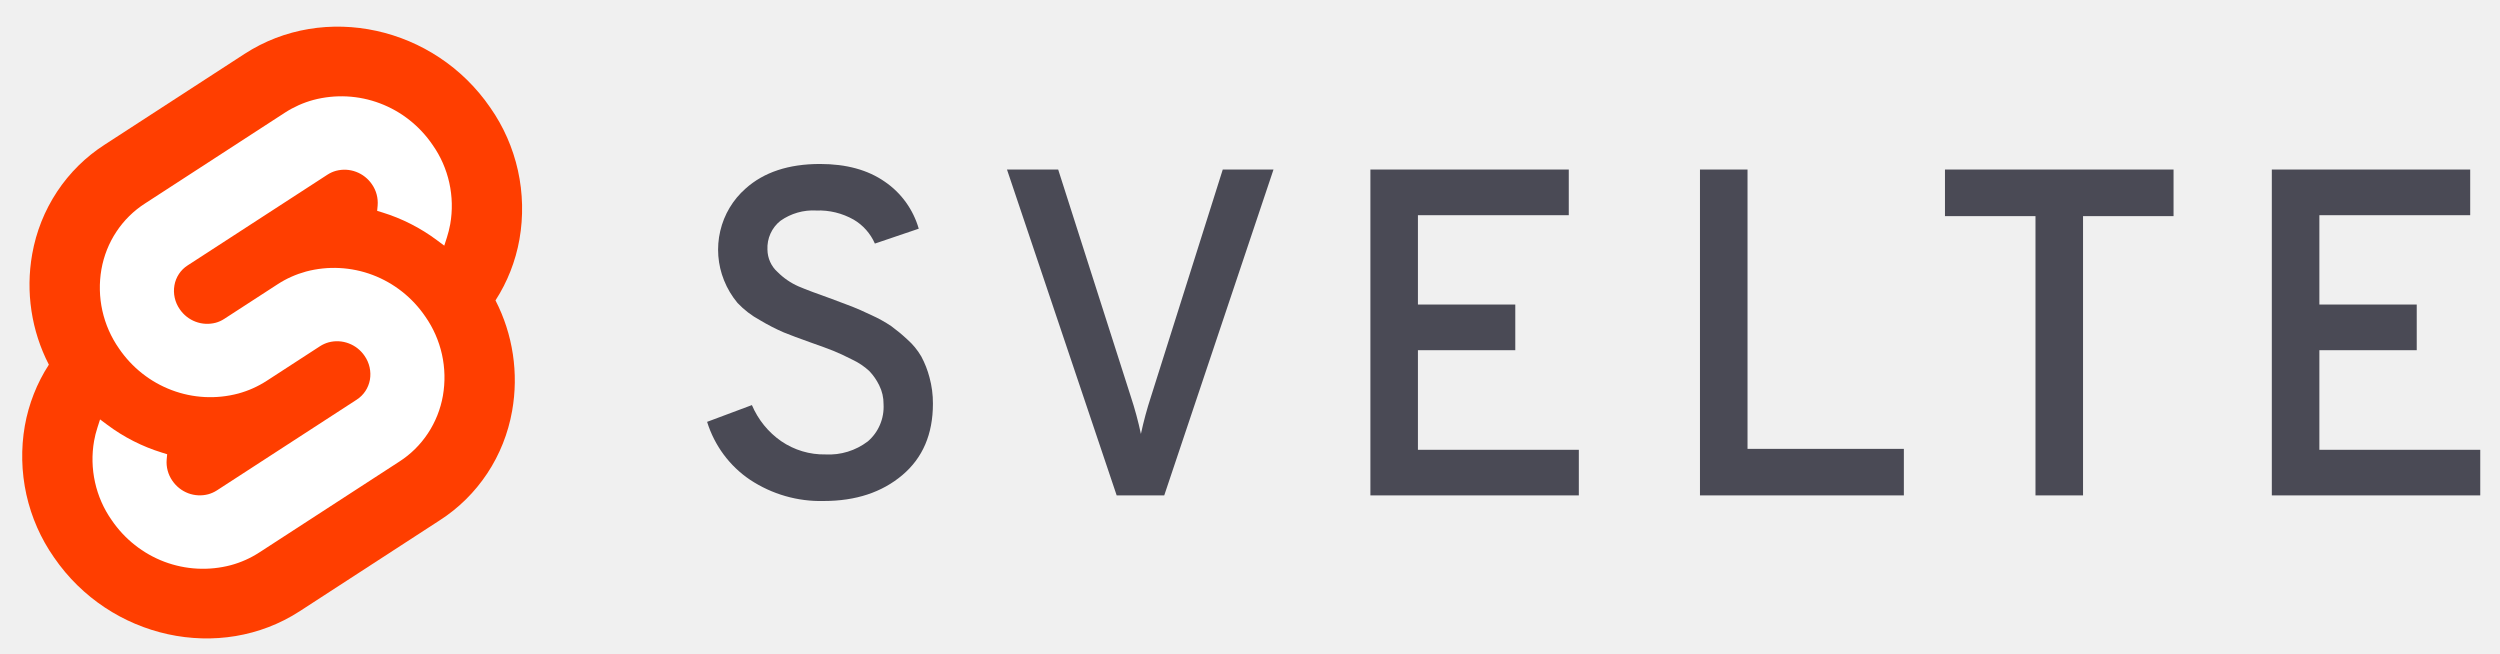
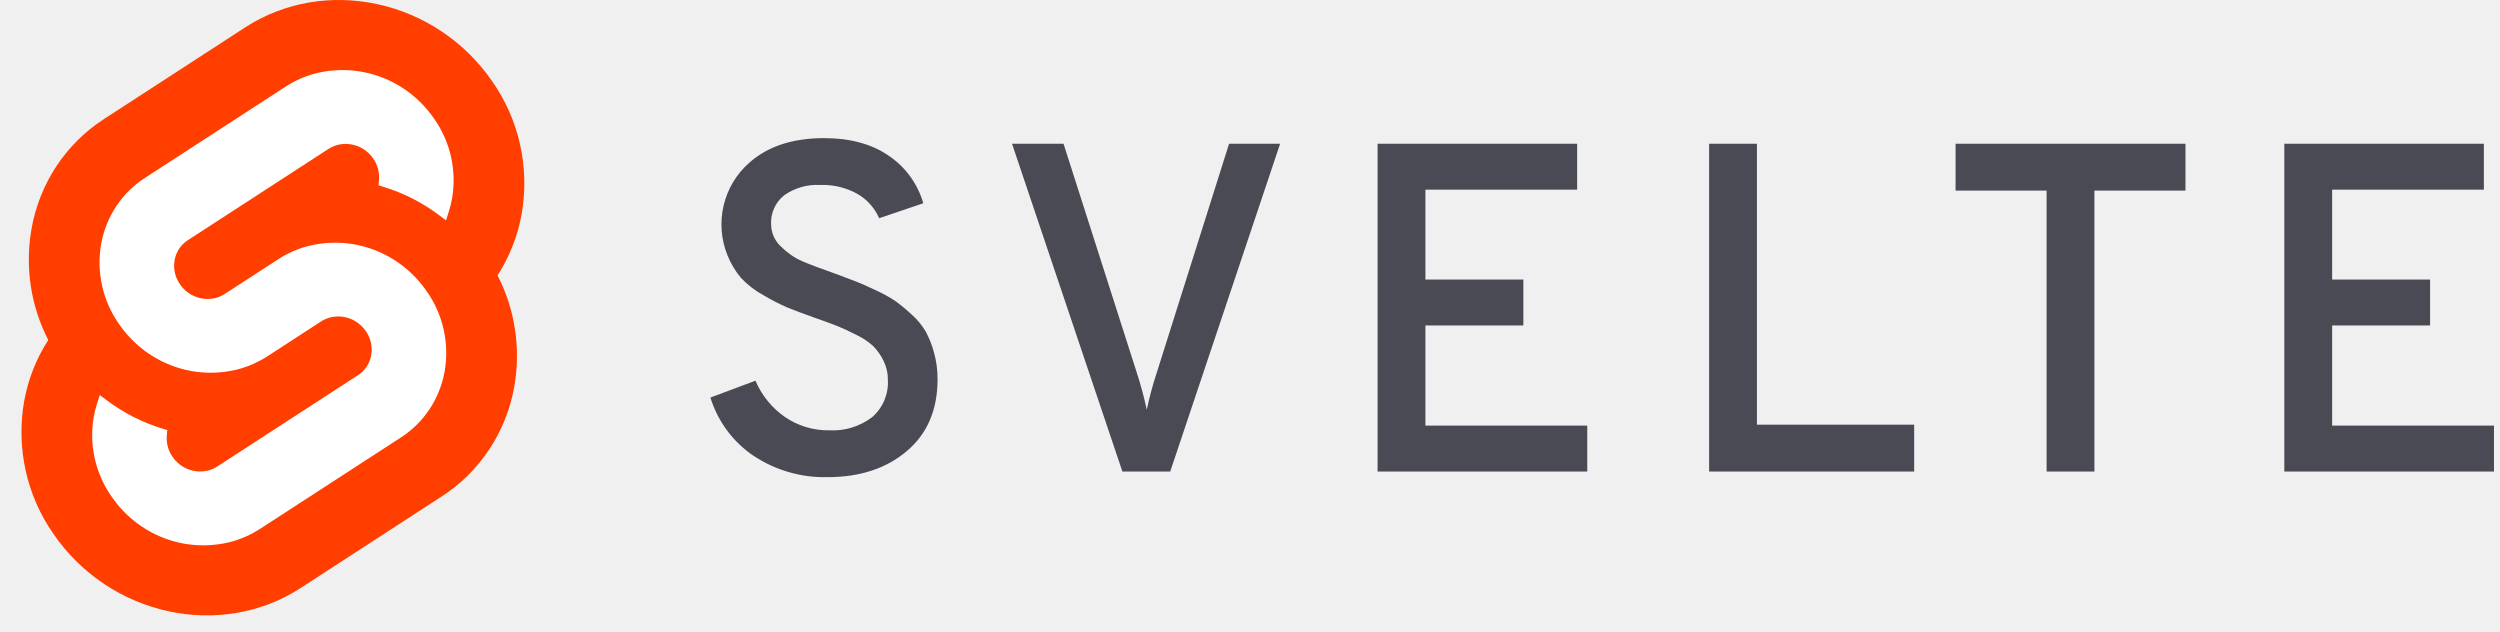
- <svg xmlns="http://www.w3.org/2000/svg" width="88" height="23" viewBox="0 0 88 23" fill="none">
-   <path d="M28.994 17.635C28.076 17.658 27.173 17.398 26.403 16.889C25.684 16.406 25.15 15.686 24.89 14.849L26.467 14.259C26.686 14.773 27.043 15.214 27.497 15.529C27.958 15.844 28.503 16.007 29.058 15.996C29.591 16.025 30.118 15.863 30.546 15.538C30.733 15.378 30.88 15.177 30.976 14.949C31.073 14.722 31.115 14.474 31.101 14.227C31.104 13.996 31.051 13.769 30.948 13.563C30.859 13.379 30.742 13.211 30.602 13.063C30.425 12.899 30.225 12.764 30.007 12.662C29.739 12.525 29.516 12.422 29.339 12.351C29.162 12.28 28.902 12.184 28.559 12.064C28.13 11.911 27.808 11.791 27.593 11.703C27.303 11.578 27.021 11.432 26.749 11.269C26.456 11.111 26.19 10.906 25.96 10.663C25.762 10.425 25.601 10.157 25.486 9.868C25.264 9.317 25.217 8.709 25.353 8.13C25.488 7.551 25.799 7.03 26.242 6.64C26.886 6.061 27.76 5.772 28.865 5.772C29.787 5.772 30.546 5.979 31.142 6.394C31.72 6.786 32.144 7.372 32.34 8.05L30.796 8.574C30.64 8.219 30.378 7.923 30.047 7.73C29.647 7.504 29.194 7.393 28.736 7.41C28.287 7.384 27.843 7.511 27.473 7.771C27.322 7.89 27.201 8.045 27.121 8.222C27.041 8.398 27.005 8.592 27.014 8.787C27.016 8.936 27.048 9.083 27.109 9.218C27.17 9.354 27.258 9.475 27.368 9.573C27.582 9.788 27.833 9.96 28.108 10.081C28.366 10.191 28.758 10.338 29.283 10.524C29.605 10.644 29.843 10.734 29.999 10.794C30.154 10.854 30.383 10.955 30.683 11.097C30.924 11.206 31.155 11.334 31.375 11.482C31.571 11.626 31.759 11.782 31.938 11.949C32.132 12.12 32.298 12.322 32.429 12.547C32.554 12.78 32.651 13.028 32.718 13.284C32.8 13.586 32.841 13.898 32.839 14.21C32.839 15.281 32.48 16.119 31.761 16.725C31.042 17.332 30.12 17.635 28.994 17.635ZM39.307 17.438L35.446 5.968H37.248L39.806 13.965C39.948 14.395 40.066 14.832 40.16 15.275C40.255 14.832 40.373 14.395 40.514 13.965L43.041 5.968H44.827L40.981 17.438H39.307ZM48.238 17.438V5.968H55.221V7.574H49.911V10.72H53.338V12.326H49.911V15.832H55.575V17.438H48.238ZM59.839 17.438V5.968H61.513V15.8H67.016V17.438L59.839 17.438ZM73.323 7.607V17.438H71.649V7.607H68.463V5.968H76.509V7.607L73.323 7.607ZM79.968 17.438V5.968H86.951V7.574H81.642V10.72H85.069V12.326H81.642V15.832H87.305V17.438H79.968Z" fill="#4A4A55" />
-   <path d="M17.257 3.787C15.293 0.925 11.415 0.077 8.61 1.896L3.685 5.092C3.02 5.519 2.449 6.081 2.01 6.745C1.57 7.409 1.272 8.158 1.133 8.946C0.898 10.273 1.104 11.642 1.72 12.836C1.298 13.488 1.011 14.219 0.874 14.987C0.734 15.79 0.753 16.614 0.929 17.411C1.106 18.207 1.437 18.959 1.903 19.624C3.867 22.486 7.746 23.334 10.55 21.515L15.474 18.318C16.14 17.892 16.71 17.329 17.15 16.666C17.59 16.002 17.888 15.252 18.027 14.464C18.262 13.137 18.056 11.768 17.441 10.574C17.862 9.923 18.149 9.191 18.285 8.424C18.426 7.62 18.407 6.796 18.231 6C18.054 5.204 17.723 4.451 17.257 3.787" fill="#FF3E00" />
-   <path d="M8.129 19.893C7.354 20.098 6.536 20.056 5.785 19.773C5.034 19.489 4.387 18.978 3.931 18.308C3.65 17.909 3.451 17.456 3.345 16.977C3.239 16.498 3.227 16.003 3.312 15.52C3.34 15.361 3.38 15.204 3.43 15.051L3.522 14.763L3.775 14.952C4.357 15.388 5.009 15.719 5.701 15.932L5.884 15.989L5.867 16.175C5.845 16.439 5.915 16.703 6.066 16.92C6.203 17.122 6.398 17.276 6.624 17.362C6.85 17.447 7.097 17.46 7.33 17.398C7.437 17.369 7.539 17.323 7.633 17.263L12.558 14.067C12.678 13.989 12.782 13.887 12.861 13.767C12.941 13.647 12.995 13.511 13.021 13.368C13.046 13.223 13.042 13.073 13.01 12.929C12.978 12.785 12.918 12.649 12.834 12.528C12.697 12.326 12.502 12.172 12.275 12.087C12.049 12.001 11.803 11.988 11.569 12.05C11.463 12.079 11.361 12.125 11.267 12.185L9.388 13.405C9.079 13.605 8.742 13.756 8.388 13.852C7.613 14.058 6.794 14.016 6.044 13.732C5.293 13.449 4.645 12.938 4.189 12.268C3.909 11.868 3.71 11.416 3.603 10.937C3.497 10.458 3.486 9.962 3.57 9.479C3.654 9.005 3.833 8.554 4.098 8.155C4.362 7.756 4.705 7.418 5.105 7.162L10.03 3.965C10.339 3.765 10.677 3.614 11.031 3.518C11.806 3.313 12.624 3.354 13.375 3.638C14.126 3.921 14.773 4.433 15.229 5.103C15.51 5.502 15.709 5.954 15.815 6.433C15.921 6.912 15.933 7.408 15.848 7.891C15.819 8.05 15.78 8.206 15.731 8.359L15.638 8.647L15.386 8.459C14.803 8.023 14.151 7.691 13.459 7.478L13.276 7.422L13.293 7.236C13.315 6.971 13.245 6.707 13.094 6.49C12.957 6.288 12.762 6.134 12.536 6.049C12.31 5.963 12.063 5.951 11.83 6.012C11.723 6.041 11.621 6.087 11.527 6.148L6.602 9.344C6.482 9.421 6.378 9.523 6.299 9.643C6.219 9.764 6.165 9.899 6.14 10.042C6.114 10.188 6.118 10.337 6.15 10.482C6.182 10.626 6.242 10.762 6.326 10.883C6.463 11.085 6.658 11.239 6.884 11.324C7.111 11.41 7.357 11.422 7.591 11.361C7.698 11.332 7.8 11.286 7.893 11.225L9.772 10.006C10.081 9.805 10.418 9.655 10.772 9.558C11.547 9.353 12.366 9.395 13.116 9.678C13.867 9.962 14.515 10.473 14.971 11.143C15.251 11.543 15.45 11.995 15.557 12.474C15.663 12.953 15.674 13.448 15.59 13.932C15.506 14.405 15.327 14.856 15.062 15.255C14.798 15.654 14.455 15.993 14.055 16.249L9.13 19.445C8.821 19.646 8.483 19.797 8.129 19.893" fill="white" />
+ <svg xmlns="http://www.w3.org/2000/svg" width="91" height="23" viewBox="0 0 91 23" fill="none">
+   <path d="M30.127 17.368C29.172 17.393 28.233 17.122 27.432 16.593C26.684 16.09 26.128 15.341 25.859 14.471L27.499 13.857C27.726 14.392 28.098 14.85 28.57 15.178C29.05 15.505 29.617 15.675 30.194 15.664C30.749 15.693 31.296 15.524 31.742 15.187C31.936 15.021 32.089 14.811 32.189 14.575C32.289 14.338 32.334 14.081 32.319 13.823C32.322 13.583 32.267 13.347 32.16 13.133C32.068 12.942 31.946 12.766 31.8 12.613C31.616 12.442 31.407 12.301 31.181 12.195C30.902 12.053 30.671 11.945 30.487 11.871C30.302 11.798 30.032 11.698 29.675 11.573C29.228 11.414 28.894 11.289 28.671 11.198C28.368 11.067 28.075 10.916 27.792 10.747C27.488 10.582 27.211 10.369 26.972 10.116C26.765 9.869 26.599 9.59 26.478 9.289C26.247 8.716 26.199 8.084 26.34 7.481C26.481 6.879 26.805 6.337 27.265 5.932C27.934 5.33 28.844 5.029 29.993 5.028C30.952 5.028 31.742 5.244 32.361 5.676C32.962 6.083 33.404 6.693 33.608 7.398L32.001 7.943C31.84 7.574 31.567 7.266 31.223 7.065C30.807 6.83 30.335 6.715 29.859 6.733C29.392 6.706 28.93 6.837 28.545 7.108C28.388 7.232 28.262 7.393 28.18 7.577C28.096 7.761 28.058 7.962 28.068 8.164C28.07 8.32 28.103 8.473 28.166 8.614C28.23 8.755 28.322 8.88 28.436 8.983C28.659 9.206 28.92 9.385 29.206 9.511C29.474 9.625 29.881 9.778 30.428 9.971C30.763 10.096 31.011 10.19 31.173 10.252C31.334 10.315 31.572 10.42 31.884 10.568C32.135 10.681 32.375 10.815 32.604 10.968C32.808 11.118 33.004 11.28 33.19 11.454C33.391 11.632 33.564 11.842 33.7 12.076C33.83 12.319 33.931 12.576 34.001 12.843C34.087 13.156 34.129 13.48 34.127 13.806C34.127 14.92 33.753 15.792 33.005 16.422C32.258 17.053 31.298 17.368 30.127 17.368ZM40.855 17.164L36.838 5.233H38.713L41.374 13.55C41.521 13.998 41.644 14.453 41.742 14.914C41.84 14.453 41.963 13.998 42.111 13.55L44.738 5.233H46.596L42.596 17.164H40.855ZM50.144 17.164V5.233H57.408V6.903H51.885V10.176H55.45V11.846H51.885V15.493H57.776V17.164H50.144ZM62.212 17.164V5.233H63.952V15.459H69.676V17.164L62.212 17.164ZM76.237 6.937V17.164H74.496V6.937H71.183V5.233H79.551V6.937L76.237 6.937ZM83.149 17.164V5.233H90.413V6.903H84.89V10.176H88.455V11.846H84.89V15.493H90.781V17.164H83.149Z" fill="#4A4A55" />
+   <path d="M17.919 2.964C15.876 -0.013 11.842 -0.896 8.925 0.997L3.802 4.322C3.11 4.765 2.516 5.351 2.059 6.041C1.602 6.731 1.291 7.511 1.147 8.33C0.903 9.711 1.117 11.135 1.757 12.377C1.319 13.054 1.02 13.815 0.878 14.613C0.732 15.449 0.752 16.307 0.935 17.135C1.119 17.963 1.463 18.746 1.948 19.437C3.991 22.414 8.025 23.296 10.942 21.404L16.065 18.079C16.757 17.636 17.35 17.05 17.808 16.36C18.265 15.67 18.576 14.89 18.72 14.07C18.964 12.69 18.75 11.266 18.11 10.024C18.548 9.346 18.847 8.585 18.989 7.787C19.135 6.951 19.115 6.094 18.932 5.266C18.748 4.437 18.404 3.655 17.919 2.964" fill="#FF3E00" />
+   <path d="M8.424 19.717C7.618 19.93 6.767 19.887 5.986 19.592C5.205 19.297 4.532 18.765 4.057 18.068C3.766 17.653 3.558 17.182 3.448 16.684C3.337 16.186 3.326 15.67 3.414 15.168C3.443 15.003 3.484 14.84 3.536 14.681L3.632 14.381L3.895 14.577C4.501 15.031 5.179 15.376 5.899 15.597L6.089 15.656L6.072 15.849C6.048 16.124 6.122 16.399 6.278 16.625C6.421 16.835 6.624 16.995 6.859 17.084C7.094 17.173 7.351 17.186 7.593 17.122C7.705 17.091 7.811 17.044 7.908 16.981L13.031 13.656C13.156 13.576 13.264 13.47 13.347 13.345C13.43 13.22 13.486 13.079 13.512 12.93C13.539 12.779 13.535 12.623 13.502 12.473C13.468 12.323 13.406 12.181 13.318 12.056C13.175 11.846 12.973 11.686 12.737 11.597C12.502 11.508 12.246 11.495 12.003 11.559C11.892 11.589 11.786 11.636 11.688 11.7L9.734 12.969C9.412 13.177 9.061 13.334 8.693 13.434C7.887 13.647 7.036 13.604 6.255 13.309C5.474 13.014 4.801 12.482 4.326 11.785C4.034 11.37 3.827 10.899 3.717 10.401C3.606 9.903 3.594 9.387 3.682 8.885C3.769 8.392 3.956 7.923 4.231 7.508C4.506 7.093 4.863 6.741 5.279 6.474L10.402 3.15C10.723 2.941 11.074 2.784 11.443 2.684C12.249 2.47 13.1 2.514 13.881 2.809C14.662 3.104 15.335 3.635 15.81 4.332C16.102 4.748 16.309 5.218 16.419 5.716C16.53 6.215 16.541 6.73 16.453 7.233C16.424 7.398 16.383 7.561 16.331 7.72L16.235 8.02L15.972 7.824C15.366 7.37 14.688 7.025 13.968 6.804L13.778 6.745L13.795 6.551C13.818 6.276 13.745 6.001 13.589 5.776C13.446 5.566 13.243 5.405 13.008 5.317C12.773 5.228 12.517 5.214 12.274 5.279C12.162 5.309 12.056 5.356 11.959 5.419L6.836 8.744C6.711 8.824 6.603 8.93 6.52 9.055C6.438 9.181 6.381 9.322 6.355 9.47C6.329 9.622 6.332 9.777 6.365 9.927C6.399 10.077 6.461 10.219 6.549 10.345C6.692 10.555 6.894 10.715 7.13 10.804C7.365 10.893 7.621 10.906 7.864 10.842C7.975 10.812 8.082 10.764 8.179 10.701L10.133 9.433C10.455 9.224 10.806 9.067 11.174 8.967C11.98 8.754 12.831 8.797 13.612 9.092C14.393 9.387 15.066 9.919 15.541 10.616C15.833 11.031 16.04 11.502 16.15 12C16.261 12.498 16.273 13.013 16.185 13.516C16.098 14.009 15.911 14.478 15.636 14.893C15.361 15.308 15.004 15.66 14.588 15.927L9.465 19.251C9.144 19.459 8.793 19.617 8.424 19.717" fill="white" />
</svg>
